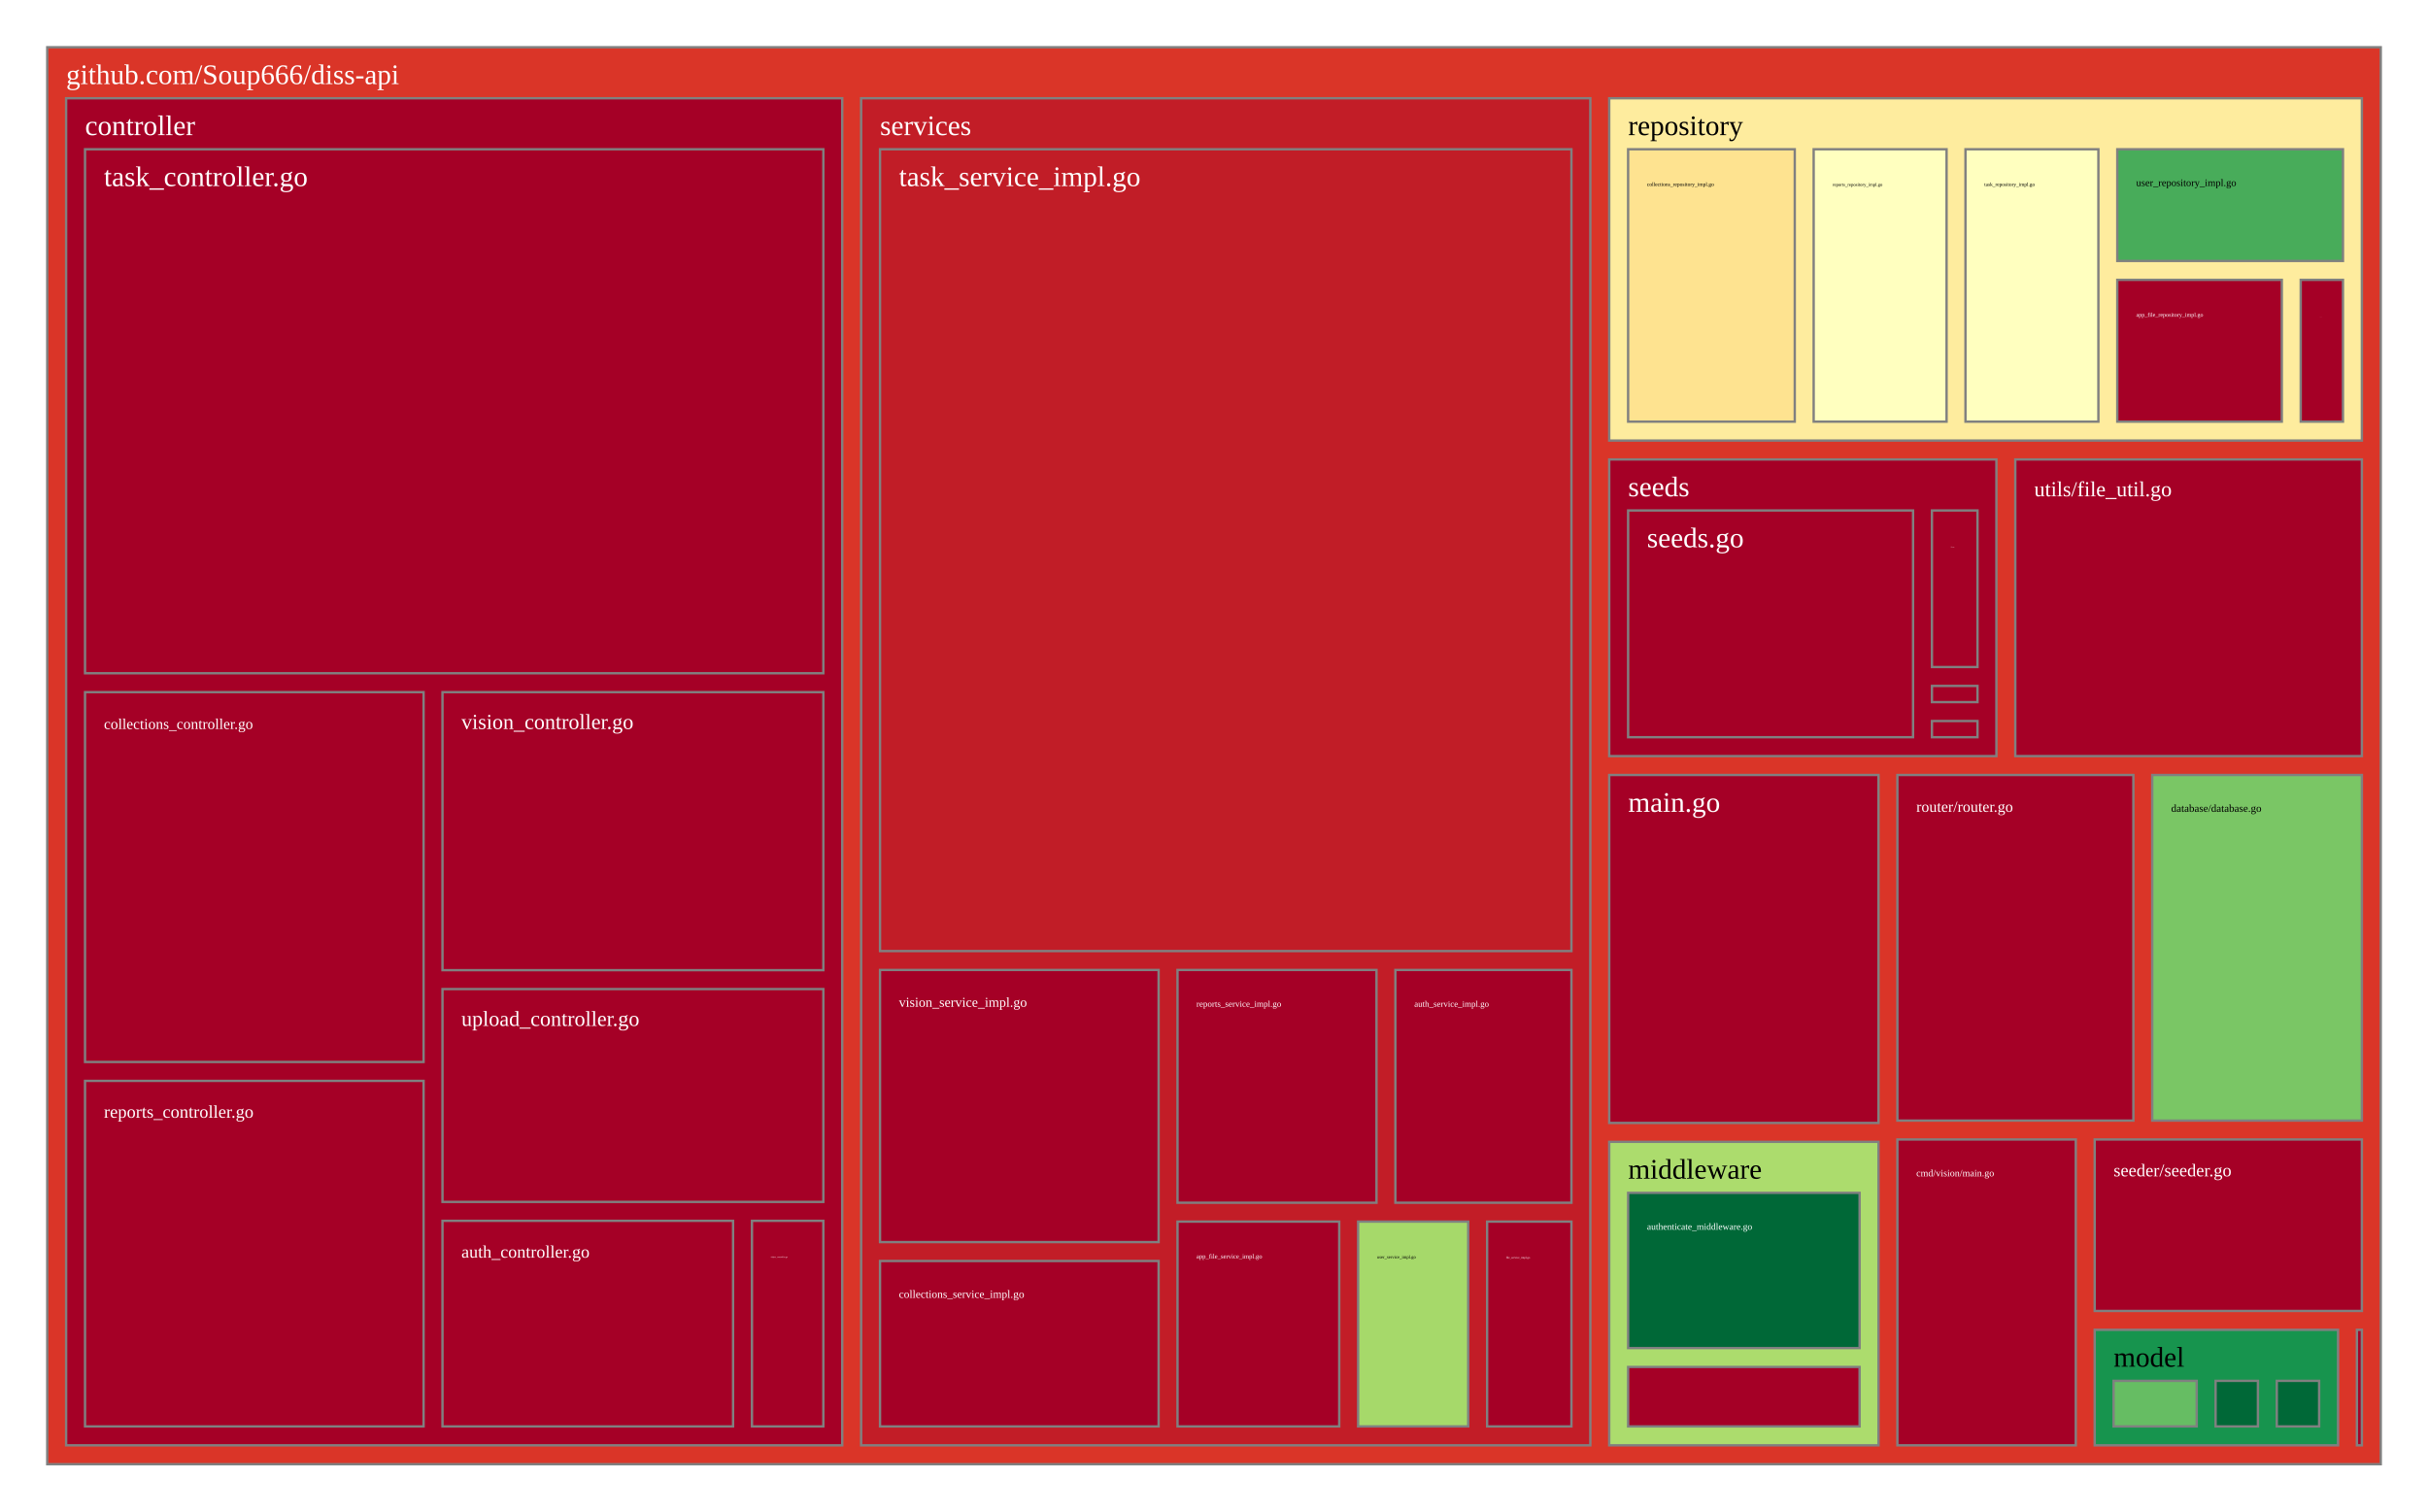
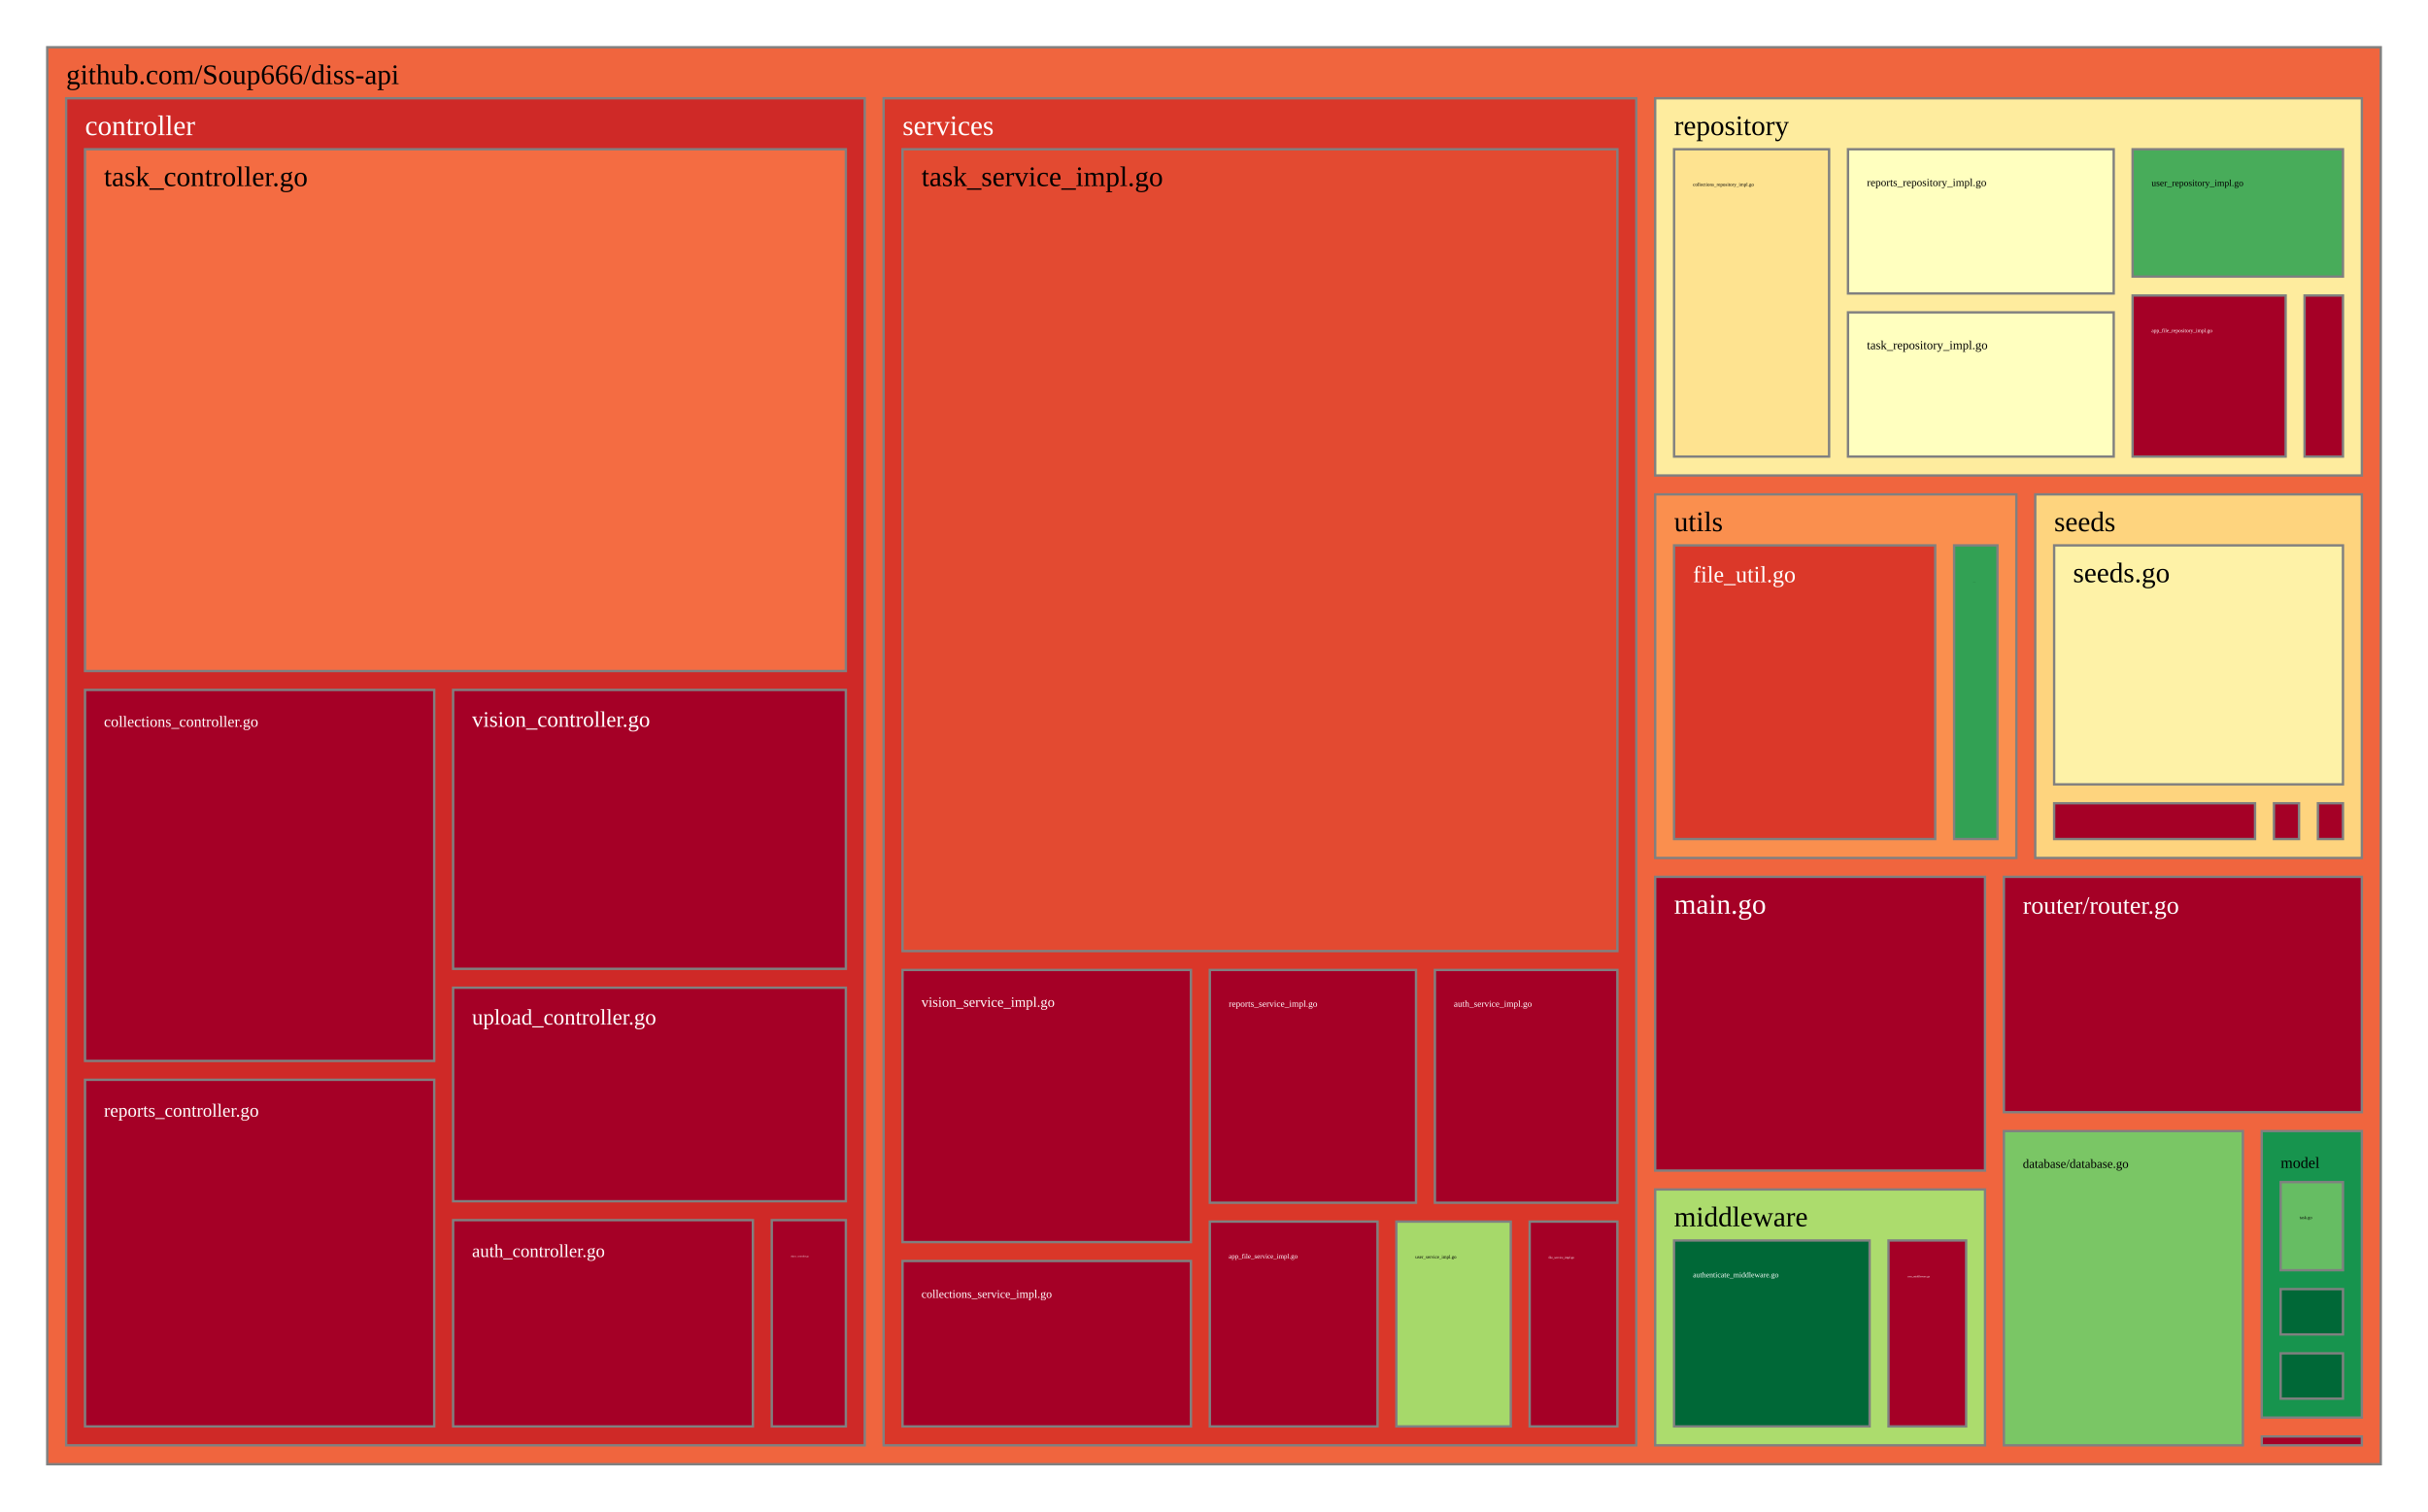
<svg xmlns="http://www.w3.org/2000/svg" viewBox="0 0 1028 640" style="background: white none repeat scroll 0% 0%;">
  <g>
-     <rect x="20" y="20" width="988" height="600" style="fill: rgb(218, 53, 40);opacity:1;fill-opacity:1.00;stroke:rgb(128,128,128);stroke-width:1px;stroke-opacity:1.00;" />
-     <text data-notex="1" text-anchor="start" transform="translate(28,35.6) scale(1)" style="font-family: Open Sans, verdana, arial, sans-serif !important; font-size: 12px; fill: rgb(255, 255, 255); fill-opacity: 1.00; white-space: pre;" data-math="N">github.com/Soup666/diss-api</text>
+     <rect x="20" y="20" width="988" height="600" style="fill: rgb(240, 101, 62);opacity:1;fill-opacity:1.00;stroke:rgb(128,128,128);stroke-width:1px;stroke-opacity:1.00;" />
+     <text data-notex="1" text-anchor="start" transform="translate(28,35.6) scale(1)" style="font-family: Open Sans, verdana, arial, sans-serif !important; font-size: 12px; fill: rgb(0, 0, 0); fill-opacity: 1.00; white-space: pre;" data-math="N">github.com/Soup666/diss-api</text>
  </g>
  <g>
-     <rect x="803.341" y="482.5" width="75.534" height="129.5" style="fill: rgb(165, 0, 38);opacity:1;fill-opacity:1.00;stroke:rgb(128,128,128);stroke-width:1px;stroke-opacity:1.00;" />
-     <text data-notex="1" text-anchor="start" transform="translate(811.3414,498.0998) scale(0.344526)" style="font-family: Open Sans, verdana, arial, sans-serif !important; font-size: 12px; fill: rgb(255, 255, 255); fill-opacity: 1.00; white-space: pre;" data-math="N">cmd/vision/main.go</text>
-   </g>
-   <g>
-     <rect x="28" y="41.6" width="328.596" height="570.4" style="fill: rgb(165, 0, 38);opacity:1;fill-opacity:1.00;stroke:rgb(128,128,128);stroke-width:1px;stroke-opacity:1.00;" />
+     <rect x="28" y="41.6" width="338.123" height="570.4" style="fill: rgb(207, 41, 39);opacity:1;fill-opacity:1.00;stroke:rgb(128,128,128);stroke-width:1px;stroke-opacity:1.00;" />
    <text data-notex="1" text-anchor="start" transform="translate(36,57.2) scale(1)" style="font-family: Open Sans, verdana, arial, sans-serif !important; font-size: 12px; fill: rgb(255, 255, 255); fill-opacity: 1.00; white-space: pre;" data-math="N">controller</text>
  </g>
  <g>
-     <rect x="911.252" y="328.163" width="88.748" height="146.337" style="fill: rgb(122, 198, 101);opacity:1;fill-opacity:1.00;stroke:rgb(128,128,128);stroke-width:1px;stroke-opacity:1.00;" />
-     <text data-notex="1" text-anchor="start" transform="translate(919.2523,343.7629) scale(0.378894)" style="font-family: Open Sans, verdana, arial, sans-serif !important; font-size: 12px; fill: rgb(0, 0, 0); fill-opacity: 1.00; white-space: pre;" data-math="N">database/database.go</text>
+     <rect x="848.441" y="478.939" width="101.172" height="133.061" style="fill: rgb(122, 198, 101);opacity:1;fill-opacity:1.00;stroke:rgb(128,128,128);stroke-width:1px;stroke-opacity:1.00;" />
+     <text data-notex="1" text-anchor="start" transform="translate(856.4413,494.5395) scale(0.443603)" style="font-family: Open Sans, verdana, arial, sans-serif !important; font-size: 12px; fill: rgb(0, 0, 0); fill-opacity: 1.00; white-space: pre;" data-math="N">database/database.go</text>
  </g>
  <g>
-     <rect x="997.906" y="563.103" width="2.094" height="48.897" style="fill: rgb(165, 0, 38);opacity:1;fill-opacity:1.00;stroke:rgb(128,128,128);stroke-width:1px;stroke-opacity:1.00;" />
+     <rect x="957.613" y="608.245" width="42.387" height="3.755" style="fill: rgb(165, 0, 38);opacity:1;fill-opacity:1.00;stroke:rgb(128,128,128);stroke-width:1px;stroke-opacity:1.00;" />
  </g>
  <g>
-     <rect x="681.333" y="328.163" width="114.008" height="147.333" style="fill: rgb(165, 0, 38);opacity:1;fill-opacity:1.00;stroke:rgb(128,128,128);stroke-width:1px;stroke-opacity:1.00;" />
-     <text data-notex="1" text-anchor="start" transform="translate(689.3333,343.7629) scale(1)" style="font-family: Open Sans, verdana, arial, sans-serif !important; font-size: 12px; fill: rgb(255, 255, 255); fill-opacity: 1.00; white-space: pre;" data-math="N">main.go</text>
+     <rect x="700.79" y="371.288" width="139.651" height="124.379" style="fill: rgb(165, 0, 38);opacity:1;fill-opacity:1.00;stroke:rgb(128,128,128);stroke-width:1px;stroke-opacity:1.00;" />
+     <text data-notex="1" text-anchor="start" transform="translate(708.79,386.888) scale(1)" style="font-family: Open Sans, verdana, arial, sans-serif !important; font-size: 12px; fill: rgb(255, 255, 255); fill-opacity: 1.00; white-space: pre;" data-math="N">main.go</text>
  </g>
  <g>
-     <rect x="681.333" y="483.496" width="114.008" height="128.504" style="fill: rgb(172, 220, 109);opacity:1;fill-opacity:1.00;stroke:rgb(128,128,128);stroke-width:1px;stroke-opacity:1.00;" />
-     <text data-notex="1" text-anchor="start" transform="translate(689.3333,499.0956) scale(1)" style="font-family: Open Sans, verdana, arial, sans-serif !important; font-size: 12px; fill: rgb(0, 0, 0); fill-opacity: 1.00; white-space: pre;" data-math="N">middleware</text>
+     <rect x="700.79" y="503.667" width="139.651" height="108.333" style="fill: rgb(172, 220, 109);opacity:1;fill-opacity:1.00;stroke:rgb(128,128,128);stroke-width:1px;stroke-opacity:1.00;" />
+     <text data-notex="1" text-anchor="start" transform="translate(708.79,519.267) scale(1)" style="font-family: Open Sans, verdana, arial, sans-serif !important; font-size: 12px; fill: rgb(0, 0, 0); fill-opacity: 1.00; white-space: pre;" data-math="N">middleware</text>
  </g>
  <g>
-     <rect x="886.876" y="563.103" width="103.031" height="48.897" style="fill: rgb(23, 148, 78);opacity:1;fill-opacity:1.00;stroke:rgb(128,128,128);stroke-width:1px;stroke-opacity:1.00;" />
-     <text data-notex="1" text-anchor="start" transform="translate(894.8755,578.7034) scale(1)" style="font-family: Open Sans, verdana, arial, sans-serif !important; font-size: 12px; fill: rgb(0, 0, 0); fill-opacity: 1.00; white-space: pre;" data-math="N">model</text>
+     <rect x="957.613" y="478.939" width="42.387" height="121.305" style="fill: rgb(23, 148, 78);opacity:1;fill-opacity:1.00;stroke:rgb(128,128,128);stroke-width:1px;stroke-opacity:1.00;" />
+     <text data-notex="1" text-anchor="start" transform="translate(965.613,494.5395) scale(0.549728)" style="font-family: Open Sans, verdana, arial, sans-serif !important; font-size: 12px; fill: rgb(0, 0, 0); fill-opacity: 1.00; white-space: pre;" data-math="N">model</text>
  </g>
  <g>
-     <rect x="681.333" y="41.6" width="318.667" height="144.951" style="fill: rgb(254, 236, 158);opacity:1;fill-opacity:1.00;stroke:rgb(128,128,128);stroke-width:1px;stroke-opacity:1.00;" />
-     <text data-notex="1" text-anchor="start" transform="translate(689.3333,57.2) scale(1)" style="font-family: Open Sans, verdana, arial, sans-serif !important; font-size: 12px; fill: rgb(0, 0, 0); fill-opacity: 1.00; white-space: pre;" data-math="N">repository</text>
+     <rect x="700.79" y="41.6" width="299.21" height="159.736" style="fill: rgb(254, 236, 158);opacity:1;fill-opacity:1.00;stroke:rgb(128,128,128);stroke-width:1px;stroke-opacity:1.00;" />
+     <text data-notex="1" text-anchor="start" transform="translate(708.79,57.2) scale(1)" style="font-family: Open Sans, verdana, arial, sans-serif !important; font-size: 12px; fill: rgb(0, 0, 0); fill-opacity: 1.00; white-space: pre;" data-math="N">repository</text>
  </g>
  <g>
-     <rect x="803.341" y="328.163" width="99.911" height="146.337" style="fill: rgb(165, 0, 38);opacity:1;fill-opacity:1.00;stroke:rgb(128,128,128);stroke-width:1px;stroke-opacity:1.00;" />
-     <text data-notex="1" text-anchor="start" transform="translate(811.3414,343.7629) scale(0.546295)" style="font-family: Open Sans, verdana, arial, sans-serif !important; font-size: 12px; fill: rgb(255, 255, 255); fill-opacity: 1.00; white-space: pre;" data-math="N">router/router.go</text>
+     <rect x="848.441" y="371.288" width="151.559" height="99.651" style="fill: rgb(165, 0, 38);opacity:1;fill-opacity:1.00;stroke:rgb(128,128,128);stroke-width:1px;stroke-opacity:1.00;" />
+     <text data-notex="1" text-anchor="start" transform="translate(856.4413,386.888) scale(0.882544)" style="font-family: Open Sans, verdana, arial, sans-serif !important; font-size: 12px; fill: rgb(255, 255, 255); fill-opacity: 1.00; white-space: pre;" data-math="N">router/router.go</text>
  </g>
  <g>
-     <rect x="886.876" y="482.5" width="113.124" height="72.604" style="fill: rgb(165, 0, 38);opacity:1;fill-opacity:1.00;stroke:rgb(128,128,128);stroke-width:1px;stroke-opacity:1.00;" />
-     <text data-notex="1" text-anchor="start" transform="translate(894.8755,498.0998) scale(0.632321)" style="font-family: Open Sans, verdana, arial, sans-serif !important; font-size: 12px; fill: rgb(255, 255, 255); fill-opacity: 1.00; white-space: pre;" data-math="N">seeder/seeder.go</text>
+     <rect x="861.71" y="209.336" width="138.29" height="153.952" style="fill: rgb(254, 212, 126);opacity:1;fill-opacity:1.00;stroke:rgb(128,128,128);stroke-width:1px;stroke-opacity:1.00;" />
+     <text data-notex="1" text-anchor="start" transform="translate(869.7095,224.936) scale(1)" style="font-family: Open Sans, verdana, arial, sans-serif !important; font-size: 12px; fill: rgb(0, 0, 0); fill-opacity: 1.00; white-space: pre;" data-math="N">seeds</text>
  </g>
  <g>
-     <rect x="681.333" y="194.551" width="163.93" height="125.612" style="fill: rgb(165, 0, 38);opacity:1;fill-opacity:1.00;stroke:rgb(128,128,128);stroke-width:1px;stroke-opacity:1.00;" />
-     <text data-notex="1" text-anchor="start" transform="translate(689.3333,210.1508) scale(1)" style="font-family: Open Sans, verdana, arial, sans-serif !important; font-size: 12px; fill: rgb(255, 255, 255); fill-opacity: 1.00; white-space: pre;" data-math="N">seeds</text>
+     <rect x="374.123" y="41.6" width="318.667" height="570.4" style="fill: rgb(218, 55, 41);opacity:1;fill-opacity:1.00;stroke:rgb(128,128,128);stroke-width:1px;stroke-opacity:1.00;" />
+     <text data-notex="1" text-anchor="start" transform="translate(382.1233,57.2) scale(1)" style="font-family: Open Sans, verdana, arial, sans-serif !important; font-size: 12px; fill: rgb(255, 255, 255); fill-opacity: 1.00; white-space: pre;" data-math="N">services</text>
  </g>
  <g>
-     <rect x="364.596" y="41.6" width="308.738" height="570.4" style="fill: rgb(194, 29, 39);opacity:1;fill-opacity:1.00;stroke:rgb(128,128,128);stroke-width:1px;stroke-opacity:1.00;" />
-     <text data-notex="1" text-anchor="start" transform="translate(372.5957,57.2) scale(1)" style="font-family: Open Sans, verdana, arial, sans-serif !important; font-size: 12px; fill: rgb(255, 255, 255); fill-opacity: 1.00; white-space: pre;" data-math="N">services</text>
+     <rect x="700.79" y="209.336" width="152.92" height="153.952" style="fill: rgb(250, 143, 78);opacity:1;fill-opacity:1.00;stroke:rgb(128,128,128);stroke-width:1px;stroke-opacity:1.00;" />
+     <text data-notex="1" text-anchor="start" transform="translate(708.79,224.936) scale(1)" style="font-family: Open Sans, verdana, arial, sans-serif !important; font-size: 12px; fill: rgb(0, 0, 0); fill-opacity: 1.00; white-space: pre;" data-math="N">utils</text>
  </g>
  <g>
-     <rect x="853.263" y="194.551" width="146.737" height="125.612" style="fill: rgb(165, 0, 38);opacity:1;fill-opacity:1.00;stroke:rgb(128,128,128);stroke-width:1px;stroke-opacity:1.00;" />
-     <text data-notex="1" text-anchor="start" transform="translate(861.2632,210.1508) scale(0.756579)" style="font-family: Open Sans, verdana, arial, sans-serif !important; font-size: 12px; fill: rgb(255, 255, 255); fill-opacity: 1.00; white-space: pre;" data-math="N">utils/file_util.go</text>
+     <rect x="191.845" y="516.656" width="126.925" height="87.344" style="fill: rgb(165, 0, 38);opacity:1;fill-opacity:1.00;stroke:rgb(128,128,128);stroke-width:1px;stroke-opacity:1.00;" />
+     <text data-notex="1" text-anchor="start" transform="translate(199.845,532.2563) scale(0.641928)" style="font-family: Open Sans, verdana, arial, sans-serif !important; font-size: 12px; fill: rgb(255, 255, 255); fill-opacity: 1.00; white-space: pre;" data-math="N">auth_controller.go</text>
  </g>
  <g>
-     <rect x="187.347" y="516.938" width="123.031" height="87.062" style="fill: rgb(165, 0, 38);opacity:1;fill-opacity:1.00;stroke:rgb(128,128,128);stroke-width:1px;stroke-opacity:1.00;" />
-     <text data-notex="1" text-anchor="start" transform="translate(195.3472,532.5376) scale(0.619393)" style="font-family: Open Sans, verdana, arial, sans-serif !important; font-size: 12px; fill: rgb(255, 255, 255); fill-opacity: 1.00; white-space: pre;" data-math="N">auth_controller.go</text>
+     <rect x="36" y="292.137" width="147.845" height="157.09" style="fill: rgb(165, 0, 38);opacity:1;fill-opacity:1.00;stroke:rgb(128,128,128);stroke-width:1px;stroke-opacity:1.00;" />
+     <text data-notex="1" text-anchor="start" transform="translate(44,307.7373) scale(0.549354)" style="font-family: Open Sans, verdana, arial, sans-serif !important; font-size: 12px; fill: rgb(255, 255, 255); fill-opacity: 1.00; white-space: pre;" data-math="N">collections_controller.go</text>
  </g>
  <g>
-     <rect x="36" y="293.081" width="143.347" height="156.603" style="fill: rgb(165, 0, 38);opacity:1;fill-opacity:1.00;stroke:rgb(128,128,128);stroke-width:1px;stroke-opacity:1.00;" />
-     <text data-notex="1" text-anchor="start" transform="translate(44,308.6808) scale(0.530613)" style="font-family: Open Sans, verdana, arial, sans-serif !important; font-size: 12px; fill: rgb(255, 255, 255); fill-opacity: 1.00; white-space: pre;" data-math="N">collections_controller.go</text>
+     <rect x="326.77" y="516.656" width="31.353" height="87.344" style="fill: rgb(165, 0, 38);opacity:1;fill-opacity:1.00;stroke:rgb(128,128,128);stroke-width:1px;stroke-opacity:1.00;" />
+     <text data-notex="1" text-anchor="start" transform="translate(334.7701,532.2563) scale(0.079964)" style="font-family: Open Sans, verdana, arial, sans-serif !important; font-size: 12px; fill: rgb(255, 255, 255); fill-opacity: 1.00; white-space: pre;" data-math="N">object_controller.go</text>
  </g>
  <g>
-     <rect x="318.378" y="516.938" width="30.217" height="87.062" style="fill: rgb(165, 0, 38);opacity:1;fill-opacity:1.00;stroke:rgb(128,128,128);stroke-width:1px;stroke-opacity:1.00;" />
-     <text data-notex="1" text-anchor="start" transform="translate(326.3783,532.5376) scale(0.074049)" style="font-family: Open Sans, verdana, arial, sans-serif !important; font-size: 12px; fill: rgb(255, 255, 255); fill-opacity: 1.00; white-space: pre;" data-math="N">object_controller.go</text>
+     <rect x="36" y="457.228" width="147.845" height="146.772" style="fill: rgb(165, 0, 38);opacity:1;fill-opacity:1.00;stroke:rgb(128,128,128);stroke-width:1px;stroke-opacity:1.00;" />
+     <text data-notex="1" text-anchor="start" transform="translate(44,472.8277) scale(0.653993)" style="font-family: Open Sans, verdana, arial, sans-serif !important; font-size: 12px; fill: rgb(255, 255, 255); fill-opacity: 1.00; white-space: pre;" data-math="N">reports_controller.go</text>
  </g>
  <g>
-     <rect x="36" y="457.684" width="143.347" height="146.316" style="fill: rgb(165, 0, 38);opacity:1;fill-opacity:1.00;stroke:rgb(128,128,128);stroke-width:1px;stroke-opacity:1.00;" />
-     <text data-notex="1" text-anchor="start" transform="translate(44,473.2843) scale(0.631683)" style="font-family: Open Sans, verdana, arial, sans-serif !important; font-size: 12px; fill: rgb(255, 255, 255); fill-opacity: 1.00; white-space: pre;" data-math="N">reports_controller.go</text>
+     <rect x="36" y="63.2" width="322.123" height="220.937" style="fill: rgb(244, 108, 66);opacity:1;fill-opacity:1.00;stroke:rgb(128,128,128);stroke-width:1px;stroke-opacity:1.00;" />
+     <text data-notex="1" text-anchor="start" transform="translate(44,78.8) scale(1)" style="font-family: Open Sans, verdana, arial, sans-serif !important; font-size: 12px; fill: rgb(0, 0, 0); fill-opacity: 1.00; white-space: pre;" data-math="N">task_controller.go</text>
  </g>
  <g>
-     <rect x="36" y="63.2" width="312.596" height="221.881" style="fill: rgb(165, 0, 38);opacity:1;fill-opacity:1.00;stroke:rgb(128,128,128);stroke-width:1px;stroke-opacity:1.00;" />
-     <text data-notex="1" text-anchor="start" transform="translate(44,78.8) scale(1)" style="font-family: Open Sans, verdana, arial, sans-serif !important; font-size: 12px; fill: rgb(255, 255, 255); fill-opacity: 1.00; white-space: pre;" data-math="N">task_controller.go</text>
+     <rect x="191.845" y="418.237" width="166.278" height="90.419" style="fill: rgb(165, 0, 38);opacity:1;fill-opacity:1.00;stroke:rgb(128,128,128);stroke-width:1px;stroke-opacity:1.00;" />
+     <text data-notex="1" text-anchor="start" transform="translate(199.845,433.837) scale(0.782699)" style="font-family: Open Sans, verdana, arial, sans-serif !important; font-size: 12px; fill: rgb(255, 255, 255); fill-opacity: 1.00; white-space: pre;" data-math="N">upload_controller.go</text>
  </g>
  <g>
-     <rect x="187.347" y="418.809" width="161.249" height="90.129" style="fill: rgb(165, 0, 38);opacity:1;fill-opacity:1.00;stroke:rgb(128,128,128);stroke-width:1px;stroke-opacity:1.00;" />
-     <text data-notex="1" text-anchor="start" transform="translate(195.3472,434.4086) scale(0.756503)" style="font-family: Open Sans, verdana, arial, sans-serif !important; font-size: 12px; fill: rgb(255, 255, 255); fill-opacity: 1.00; white-space: pre;" data-math="N">upload_controller.go</text>
+     <rect x="191.845" y="292.137" width="166.278" height="118.1" style="fill: rgb(165, 0, 38);opacity:1;fill-opacity:1.00;stroke:rgb(128,128,128);stroke-width:1px;stroke-opacity:1.00;" />
+     <text data-notex="1" text-anchor="start" transform="translate(199.845,307.7373) scale(0.782699)" style="font-family: Open Sans, verdana, arial, sans-serif !important; font-size: 12px; fill: rgb(255, 255, 255); fill-opacity: 1.00; white-space: pre;" data-math="N">vision_controller.go</text>
  </g>
  <g>
-     <rect x="187.347" y="293.081" width="161.249" height="117.728" style="fill: rgb(165, 0, 38);opacity:1;fill-opacity:1.00;stroke:rgb(128,128,128);stroke-width:1px;stroke-opacity:1.00;" />
-     <text data-notex="1" text-anchor="start" transform="translate(195.3472,308.6808) scale(0.756503)" style="font-family: Open Sans, verdana, arial, sans-serif !important; font-size: 12px; fill: rgb(255, 255, 255); fill-opacity: 1.00; white-space: pre;" data-math="N">vision_controller.go</text>
+     <rect x="708.79" y="525.267" width="82.794" height="78.733" style="fill: rgb(0, 104, 55);opacity:1;fill-opacity:1.00;stroke:rgb(128,128,128);stroke-width:1px;stroke-opacity:1.00;" />
+     <text data-notex="1" text-anchor="start" transform="translate(716.79,540.867) scale(0.267604)" style="font-family: Open Sans, verdana, arial, sans-serif !important; font-size: 12px; fill: rgb(255, 255, 255); fill-opacity: 1.00; white-space: pre;" data-math="N">authenticate_middleware.go</text>
  </g>
  <g>
-     <rect x="689.333" y="505.096" width="98.008" height="65.727" style="fill: rgb(0, 104, 55);opacity:1;fill-opacity:1.00;stroke:rgb(128,128,128);stroke-width:1px;stroke-opacity:1.00;" />
-     <text data-notex="1" text-anchor="start" transform="translate(697.3333,520.6956) scale(0.328558)" style="font-family: Open Sans, verdana, arial, sans-serif !important; font-size: 12px; fill: rgb(255, 255, 255); fill-opacity: 1.00; white-space: pre;" data-math="N">authenticate_middleware.go</text>
+     <rect x="799.584" y="525.267" width="32.857" height="78.733" style="fill: rgb(165, 0, 38);opacity:1;fill-opacity:1.00;stroke:rgb(128,128,128);stroke-width:1px;stroke-opacity:1.00;" />
+     <text data-notex="1" text-anchor="start" transform="translate(807.584,540.867) scale(0.097554)" style="font-family: Open Sans, verdana, arial, sans-serif !important; font-size: 12px; fill: rgb(255, 255, 255); fill-opacity: 1.00; white-space: pre;" data-math="N">cors_middleware.go</text>
  </g>
  <g>
-     <rect x="689.333" y="578.823" width="98.008" height="25.177" style="fill: rgb(165, 0, 38);opacity:1;fill-opacity:1.00;stroke:rgb(128,128,128);stroke-width:1px;stroke-opacity:1.00;" />
+     <rect x="965.613" y="545.86" width="26.387" height="19.192" style="fill: rgb(0, 104, 55);opacity:1;fill-opacity:1.00;stroke:rgb(128,128,128);stroke-width:1px;stroke-opacity:1.00;" />
  </g>
  <g>
-     <rect x="938.071" y="584.703" width="17.917" height="19.297" style="fill: rgb(0, 104, 55);opacity:1;fill-opacity:1.00;stroke:rgb(128,128,128);stroke-width:1px;stroke-opacity:1.00;" />
+     <rect x="965.613" y="500.539" width="26.387" height="37.321" style="fill: rgb(102, 189, 99);opacity:1;fill-opacity:1.00;stroke:rgb(128,128,128);stroke-width:1px;stroke-opacity:1.00;" />
+     <text data-notex="1" text-anchor="start" transform="translate(973.613,516.1395) scale(0.154568)" style="font-family: Open Sans, verdana, arial, sans-serif !important; font-size: 12px; fill: rgb(0, 0, 0); fill-opacity: 1.00; white-space: pre;" data-math="N">task.go</text>
  </g>
  <g>
-     <rect x="894.876" y="584.703" width="35.196" height="19.297" style="fill: rgb(102, 189, 99);opacity:1;fill-opacity:1.00;stroke:rgb(128,128,128);stroke-width:1px;stroke-opacity:1.00;" />
+     <rect x="965.613" y="573.053" width="26.387" height="19.192" style="fill: rgb(0, 104, 55);opacity:1;fill-opacity:1.00;stroke:rgb(128,128,128);stroke-width:1px;stroke-opacity:1.00;" />
  </g>
  <g>
-     <rect x="963.989" y="584.703" width="17.917" height="19.297" style="fill: rgb(0, 104, 55);opacity:1;fill-opacity:1.00;stroke:rgb(128,128,128);stroke-width:1px;stroke-opacity:1.00;" />
+     <rect x="902.93" y="125.123" width="64.803" height="68.213" style="fill: rgb(165, 0, 38);opacity:1;fill-opacity:1.00;stroke:rgb(128,128,128);stroke-width:1px;stroke-opacity:1.00;" />
+     <text data-notex="1" text-anchor="start" transform="translate(910.93,140.723) scale(0.188281)" style="font-family: Open Sans, verdana, arial, sans-serif !important; font-size: 12px; fill: rgb(255, 255, 255); fill-opacity: 1.00; white-space: pre;" data-math="N">app_file_repository_impl.go</text>
  </g>
  <g>
-     <rect x="896.444" y="118.495" width="69.667" height="60.056" style="fill: rgb(165, 0, 38);opacity:1;fill-opacity:1.00;stroke:rgb(128,128,128);stroke-width:1px;stroke-opacity:1.00;" />
-     <text data-notex="1" text-anchor="start" transform="translate(904.4444,134.0952) scale(0.207047)" style="font-family: Open Sans, verdana, arial, sans-serif !important; font-size: 12px; fill: rgb(255, 255, 255); fill-opacity: 1.00; white-space: pre;" data-math="N">app_file_repository_impl.go</text>
+     <rect x="975.732" y="125.123" width="16.268" height="68.213" style="fill: rgb(165, 0, 38);opacity:1;fill-opacity:1.00;stroke:rgb(128,128,128);stroke-width:1px;stroke-opacity:1.00;" />
+     <text data-notex="1" text-anchor="start" transform="translate(983.7325,140.723) scale(0.001212)" style="font-family: Open Sans, verdana, arial, sans-serif !important; font-size: 12px; fill: rgb(255, 255, 255); fill-opacity: 1.00; white-space: pre;" data-math="N">chat_repository_impl.go</text>
  </g>
  <g>
-     <rect x="974.111" y="118.495" width="17.889" height="60.056" style="fill: rgb(165, 0, 38);opacity:1;fill-opacity:1.00;stroke:rgb(128,128,128);stroke-width:1px;stroke-opacity:1.00;" />
-     <text data-notex="1" text-anchor="start" transform="translate(982.1111,134.0952) scale(0.008555)" style="font-family: Open Sans, verdana, arial, sans-serif !important; font-size: 12px; fill: rgb(255, 255, 255); fill-opacity: 1.00; white-space: pre;" data-math="N">chat_repository_impl.go</text>
+     <rect x="708.79" y="63.2" width="65.639" height="130.136" style="fill: rgb(254, 227, 144);opacity:1;fill-opacity:1.00;stroke:rgb(128,128,128);stroke-width:1px;stroke-opacity:1.00;" />
+     <text data-notex="1" text-anchor="start" transform="translate(716.79,78.8) scale(0.172359)" style="font-family: Open Sans, verdana, arial, sans-serif !important; font-size: 12px; fill: rgb(0, 0, 0); fill-opacity: 1.00; white-space: pre;" data-math="N">collections_repository_impl.go</text>
  </g>
  <g>
-     <rect x="689.333" y="63.2" width="70.559" height="115.351" style="fill: rgb(254, 227, 144);opacity:1;fill-opacity:1.00;stroke:rgb(128,128,128);stroke-width:1px;stroke-opacity:1.00;" />
-     <text data-notex="1" text-anchor="start" transform="translate(697.3333,78.8) scale(0.189442)" style="font-family: Open Sans, verdana, arial, sans-serif !important; font-size: 12px; fill: rgb(0, 0, 0); fill-opacity: 1.00; white-space: pre;" data-math="N">collections_repository_impl.go</text>
+     <rect x="782.429" y="63.2" width="112.501" height="61.068" style="fill: rgb(255, 255, 191);opacity:1;fill-opacity:1.00;stroke:rgb(128,128,128);stroke-width:1px;stroke-opacity:1.00;" />
+     <text data-notex="1" text-anchor="start" transform="translate(790.4293,78.8) scale(0.386621)" style="font-family: Open Sans, verdana, arial, sans-serif !important; font-size: 12px; fill: rgb(0, 0, 0); fill-opacity: 1.00; white-space: pre;" data-math="N">reports_repository_impl.go</text>
  </g>
  <g>
-     <rect x="767.893" y="63.2" width="56.276" height="115.351" style="fill: rgb(255, 255, 191);opacity:1;fill-opacity:1.00;stroke:rgb(128,128,128);stroke-width:1px;stroke-opacity:1.00;" />
-     <text data-notex="1" text-anchor="start" transform="translate(775.8927,78.8) scale(0.161362)" style="font-family: Open Sans, verdana, arial, sans-serif !important; font-size: 12px; fill: rgb(0, 0, 0); fill-opacity: 1.00; white-space: pre;" data-math="N">reports_repository_impl.go</text>
+     <rect x="782.429" y="132.268" width="112.501" height="61.068" style="fill: rgb(255, 255, 191);opacity:1;fill-opacity:1.00;stroke:rgb(128,128,128);stroke-width:1px;stroke-opacity:1.00;" />
+     <text data-notex="1" text-anchor="start" transform="translate(790.4293,147.868) scale(0.43705)" style="font-family: Open Sans, verdana, arial, sans-serif !important; font-size: 12px; fill: rgb(0, 0, 0); fill-opacity: 1.00; white-space: pre;" data-math="N">task_repository_impl.go</text>
  </g>
  <g>
-     <rect x="832.169" y="63.2" width="56.276" height="115.351" style="fill: rgb(255, 255, 191);opacity:1;fill-opacity:1.00;stroke:rgb(128,128,128);stroke-width:1px;stroke-opacity:1.00;" />
-     <text data-notex="1" text-anchor="start" transform="translate(840.1686,78.8) scale(0.182409)" style="font-family: Open Sans, verdana, arial, sans-serif !important; font-size: 12px; fill: rgb(0, 0, 0); fill-opacity: 1.00; white-space: pre;" data-math="N">task_repository_impl.go</text>
+     <rect x="902.93" y="63.2" width="89.07" height="53.923" style="fill: rgb(72, 172, 90);opacity:1;fill-opacity:1.00;stroke:rgb(128,128,128);stroke-width:1px;stroke-opacity:1.00;" />
+     <text data-notex="1" text-anchor="start" transform="translate(910.93,78.8) scale(0.330933)" style="font-family: Open Sans, verdana, arial, sans-serif !important; font-size: 12px; fill: rgb(0, 0, 0); fill-opacity: 1.00; white-space: pre;" data-math="N">user_repository_impl.go</text>
  </g>
  <g>
-     <rect x="896.444" y="63.2" width="95.556" height="47.295" style="fill: rgb(72, 172, 90);opacity:1;fill-opacity:1.00;stroke:rgb(128,128,128);stroke-width:1px;stroke-opacity:1.00;" />
-     <text data-notex="1" text-anchor="start" transform="translate(904.4444,78.8) scale(0.360306)" style="font-family: Open Sans, verdana, arial, sans-serif !important; font-size: 12px; fill: rgb(0, 0, 0); fill-opacity: 1.00; white-space: pre;" data-math="N">user_repository_impl.go</text>
+     <rect x="869.71" y="340.126" width="85.065" height="15.162" style="fill: rgb(165, 0, 38);opacity:1;fill-opacity:1.00;stroke:rgb(128,128,128);stroke-width:1px;stroke-opacity:1.00;" />
  </g>
  <g>
-     <rect x="817.975" y="216.151" width="19.288" height="66.294" style="fill: rgb(165, 0, 38);opacity:1;fill-opacity:1.00;stroke:rgb(128,128,128);stroke-width:1px;stroke-opacity:1.00;" />
-     <text data-notex="1" text-anchor="start" transform="translate(825.9754,231.7508) scale(0.042809)" style="font-family: Open Sans, verdana, arial, sans-serif !important; font-size: 12px; fill: rgb(255, 255, 255); fill-opacity: 1.00; white-space: pre;" data-math="N">files.go</text>
+     <rect x="869.71" y="230.936" width="122.29" height="101.19" style="fill: rgb(254, 242, 167);opacity:1;fill-opacity:1.00;stroke:rgb(128,128,128);stroke-width:1px;stroke-opacity:1.00;" />
+     <text data-notex="1" text-anchor="start" transform="translate(877.7095,246.536) scale(1)" style="font-family: Open Sans, verdana, arial, sans-serif !important; font-size: 12px; fill: rgb(0, 0, 0); fill-opacity: 1.00; white-space: pre;" data-math="N">seeds.go</text>
  </g>
  <g>
-     <rect x="689.333" y="216.151" width="120.642" height="96.012" style="fill: rgb(165, 0, 38);opacity:1;fill-opacity:1.00;stroke:rgb(128,128,128);stroke-width:1px;stroke-opacity:1.00;" />
-     <text data-notex="1" text-anchor="start" transform="translate(697.3333,231.7508) scale(1)" style="font-family: Open Sans, verdana, arial, sans-serif !important; font-size: 12px; fill: rgb(255, 255, 255); fill-opacity: 1.00; white-space: pre;" data-math="N">seeds.go</text>
+     <rect x="962.774" y="340.126" width="10.613" height="15.162" style="fill: rgb(165, 0, 38);opacity:1;fill-opacity:1.00;stroke:rgb(128,128,128);stroke-width:1px;stroke-opacity:1.00;" />
  </g>
  <g>
-     <rect x="817.975" y="290.445" width="19.288" height="6.859" style="fill: rgb(165, 0, 38);opacity:1;fill-opacity:1.00;stroke:rgb(128,128,128);stroke-width:1px;stroke-opacity:1.00;" />
+     <rect x="981.387" y="340.126" width="10.613" height="15.162" style="fill: rgb(165, 0, 38);opacity:1;fill-opacity:1.00;stroke:rgb(128,128,128);stroke-width:1px;stroke-opacity:1.00;" />
  </g>
  <g>
-     <rect x="817.975" y="305.304" width="19.288" height="6.859" style="fill: rgb(165, 0, 38);opacity:1;fill-opacity:1.00;stroke:rgb(128,128,128);stroke-width:1px;stroke-opacity:1.00;" />
+     <rect x="512.232" y="517.278" width="70.994" height="86.722" style="fill: rgb(165, 0, 38);opacity:1;fill-opacity:1.00;stroke:rgb(128,128,128);stroke-width:1px;stroke-opacity:1.00;" />
+     <text data-notex="1" text-anchor="start" transform="translate(520.2316,532.8781) scale(0.238691)" style="font-family: Open Sans, verdana, arial, sans-serif !important; font-size: 12px; fill: rgb(255, 255, 255); fill-opacity: 1.00; white-space: pre;" data-math="N">app_file_service_impl.go</text>
  </g>
  <g>
-     <rect x="498.546" y="517.278" width="68.47" height="86.722" style="fill: rgb(165, 0, 38);opacity:1;fill-opacity:1.00;stroke:rgb(128,128,128);stroke-width:1px;stroke-opacity:1.00;" />
-     <text data-notex="1" text-anchor="start" transform="translate(506.5457,532.8781) scale(0.227733)" style="font-family: Open Sans, verdana, arial, sans-serif !important; font-size: 12px; fill: rgb(255, 255, 255); fill-opacity: 1.00; white-space: pre;" data-math="N">app_file_service_impl.go</text>
+     <rect x="607.526" y="410.716" width="77.264" height="98.562" style="fill: rgb(165, 0, 38);opacity:1;fill-opacity:1.00;stroke:rgb(128,128,128);stroke-width:1px;stroke-opacity:1.00;" />
+     <text data-notex="1" text-anchor="start" transform="translate(615.5263,426.316) scale(0.319082)" style="font-family: Open Sans, verdana, arial, sans-serif !important; font-size: 12px; fill: rgb(255, 255, 255); fill-opacity: 1.00; white-space: pre;" data-math="N">auth_service_impl.go</text>
  </g>
  <g>
-     <rect x="590.795" y="410.716" width="74.539" height="98.562" style="fill: rgb(165, 0, 38);opacity:1;fill-opacity:1.00;stroke:rgb(128,128,128);stroke-width:1px;stroke-opacity:1.00;" />
-     <text data-notex="1" text-anchor="start" transform="translate(598.7947,426.316) scale(0.304889)" style="font-family: Open Sans, verdana, arial, sans-serif !important; font-size: 12px; fill: rgb(255, 255, 255); fill-opacity: 1.00; white-space: pre;" data-math="N">auth_service_impl.go</text>
+     <rect x="382.123" y="533.951" width="122.108" height="70.049" style="fill: rgb(165, 0, 38);opacity:1;fill-opacity:1.00;stroke:rgb(128,128,128);stroke-width:1px;stroke-opacity:1.00;" />
+     <text data-notex="1" text-anchor="start" transform="translate(390.1233,549.5511) scale(0.409368)" style="font-family: Open Sans, verdana, arial, sans-serif !important; font-size: 12px; fill: rgb(255, 255, 255); fill-opacity: 1.00; white-space: pre;" data-math="N">collections_service_impl.go</text>
  </g>
  <g>
-     <rect x="372.596" y="533.951" width="117.95" height="70.049" style="fill: rgb(165, 0, 38);opacity:1;fill-opacity:1.00;stroke:rgb(128,128,128);stroke-width:1px;stroke-opacity:1.00;" />
-     <text data-notex="1" text-anchor="start" transform="translate(380.5957,549.5511) scale(0.393325)" style="font-family: Open Sans, verdana, arial, sans-serif !important; font-size: 12px; fill: rgb(255, 255, 255); fill-opacity: 1.00; white-space: pre;" data-math="N">collections_service_impl.go</text>
+     <rect x="647.65" y="517.278" width="37.14" height="86.722" style="fill: rgb(165, 0, 38);opacity:1;fill-opacity:1.00;stroke:rgb(128,128,128);stroke-width:1px;stroke-opacity:1.00;" />
+     <text data-notex="1" text-anchor="start" transform="translate(655.6504,532.8781) scale(0.110102)" style="font-family: Open Sans, verdana, arial, sans-serif !important; font-size: 12px; fill: rgb(255, 255, 255); fill-opacity: 1.00; white-space: pre;" data-math="N">file_service_impl.go</text>
  </g>
  <g>
-     <rect x="629.636" y="517.278" width="35.697" height="86.722" style="fill: rgb(165, 0, 38);opacity:1;fill-opacity:1.00;stroke:rgb(128,128,128);stroke-width:1px;stroke-opacity:1.00;" />
-     <text data-notex="1" text-anchor="start" transform="translate(637.6364,532.8781) scale(0.102588)" style="font-family: Open Sans, verdana, arial, sans-serif !important; font-size: 12px; fill: rgb(255, 255, 255); fill-opacity: 1.00; white-space: pre;" data-math="N">file_service_impl.go</text>
+     <rect x="512.232" y="410.716" width="87.295" height="98.562" style="fill: rgb(165, 0, 38);opacity:1;fill-opacity:1.00;stroke:rgb(128,128,128);stroke-width:1px;stroke-opacity:1.00;" />
+     <text data-notex="1" text-anchor="start" transform="translate(520.2316,426.316) scale(0.322893)" style="font-family: Open Sans, verdana, arial, sans-serif !important; font-size: 12px; fill: rgb(255, 255, 255); fill-opacity: 1.00; white-space: pre;" data-math="N">reports_service_impl.go</text>
  </g>
  <g>
-     <rect x="498.546" y="410.716" width="84.249" height="98.562" style="fill: rgb(165, 0, 38);opacity:1;fill-opacity:1.00;stroke:rgb(128,128,128);stroke-width:1px;stroke-opacity:1.00;" />
-     <text data-notex="1" text-anchor="start" transform="translate(506.5457,426.316) scale(0.309099)" style="font-family: Open Sans, verdana, arial, sans-serif !important; font-size: 12px; fill: rgb(255, 255, 255); fill-opacity: 1.00; white-space: pre;" data-math="N">reports_service_impl.go</text>
+     <rect x="382.123" y="63.2" width="302.667" height="339.516" style="fill: rgb(227, 74, 49);opacity:1;fill-opacity:1.00;stroke:rgb(128,128,128);stroke-width:1px;stroke-opacity:1.00;" />
+     <text data-notex="1" text-anchor="start" transform="translate(390.1233,78.8) scale(1)" style="font-family: Open Sans, verdana, arial, sans-serif !important; font-size: 12px; fill: rgb(0, 0, 0); fill-opacity: 1.00; white-space: pre;" data-math="N">task_service_impl.go</text>
  </g>
  <g>
-     <rect x="372.596" y="63.2" width="292.738" height="339.516" style="fill: rgb(193, 29, 39);opacity:1;fill-opacity:1.00;stroke:rgb(128,128,128);stroke-width:1px;stroke-opacity:1.00;" />
-     <text data-notex="1" text-anchor="start" transform="translate(380.5957,78.8) scale(1)" style="font-family: Open Sans, verdana, arial, sans-serif !important; font-size: 12px; fill: rgb(255, 255, 255); fill-opacity: 1.00; white-space: pre;" data-math="N">task_service_impl.go</text>
+     <rect x="591.226" y="517.278" width="48.425" height="86.722" style="fill: rgb(166, 217, 106);opacity:1;fill-opacity:1.00;stroke:rgb(128,128,128);stroke-width:1px;stroke-opacity:1.00;" />
+     <text data-notex="1" text-anchor="start" transform="translate(599.2259,532.8781) scale(0.168878)" style="font-family: Open Sans, verdana, arial, sans-serif !important; font-size: 12px; fill: rgb(0, 0, 0); fill-opacity: 1.00; white-space: pre;" data-math="N">user_service_impl.go</text>
  </g>
  <g>
-     <rect x="575.015" y="517.278" width="46.621" height="86.722" style="fill: rgb(166, 217, 106);opacity:1;fill-opacity:1.00;stroke:rgb(128,128,128);stroke-width:1px;stroke-opacity:1.00;" />
-     <text data-notex="1" text-anchor="start" transform="translate(583.0153,532.8781) scale(0.159485)" style="font-family: Open Sans, verdana, arial, sans-serif !important; font-size: 12px; fill: rgb(0, 0, 0); fill-opacity: 1.00; white-space: pre;" data-math="N">user_service_impl.go</text>
+     <rect x="382.123" y="410.716" width="122.108" height="115.235" style="fill: rgb(165, 0, 38);opacity:1;fill-opacity:1.00;stroke:rgb(128,128,128);stroke-width:1px;stroke-opacity:1.00;" />
+     <text data-notex="1" text-anchor="start" transform="translate(390.1233,426.316) scale(0.502407)" style="font-family: Open Sans, verdana, arial, sans-serif !important; font-size: 12px; fill: rgb(255, 255, 255); fill-opacity: 1.00; white-space: pre;" data-math="N">vision_service_impl.go</text>
  </g>
  <g>
-     <rect x="372.596" y="410.716" width="117.95" height="115.235" style="fill: rgb(165, 0, 38);opacity:1;fill-opacity:1.00;stroke:rgb(128,128,128);stroke-width:1px;stroke-opacity:1.00;" />
-     <text data-notex="1" text-anchor="start" transform="translate(380.5957,426.316) scale(0.482717)" style="font-family: Open Sans, verdana, arial, sans-serif !important; font-size: 12px; fill: rgb(255, 255, 255); fill-opacity: 1.00; white-space: pre;" data-math="N">vision_service_impl.go</text>
+     <rect x="708.79" y="230.936" width="110.571" height="124.352" style="fill: rgb(219, 56, 41);opacity:1;fill-opacity:1.00;stroke:rgb(128,128,128);stroke-width:1px;stroke-opacity:1.00;" />
+     <text data-notex="1" text-anchor="start" transform="translate(716.79,246.536) scale(0.820925)" style="font-family: Open Sans, verdana, arial, sans-serif !important; font-size: 12px; fill: rgb(255, 255, 255); fill-opacity: 1.00; white-space: pre;" data-math="N">file_util.go</text>
+   </g>
+   <g>
+     <rect x="827.361" y="230.936" width="18.349" height="124.352" style="fill: rgb(50, 161, 84);opacity:1;fill-opacity:1.00;stroke:rgb(128,128,128);stroke-width:1px;stroke-opacity:1.00;" />
+     <text data-notex="1" text-anchor="start" transform="translate(835.3605,246.536) scale(0.015293)" style="font-family: Open Sans, verdana, arial, sans-serif !important; font-size: 12px; fill: rgb(0, 0, 0); fill-opacity: 1.00; white-space: pre;" data-math="N">testing_utils.go</text>
  </g>
</svg>
